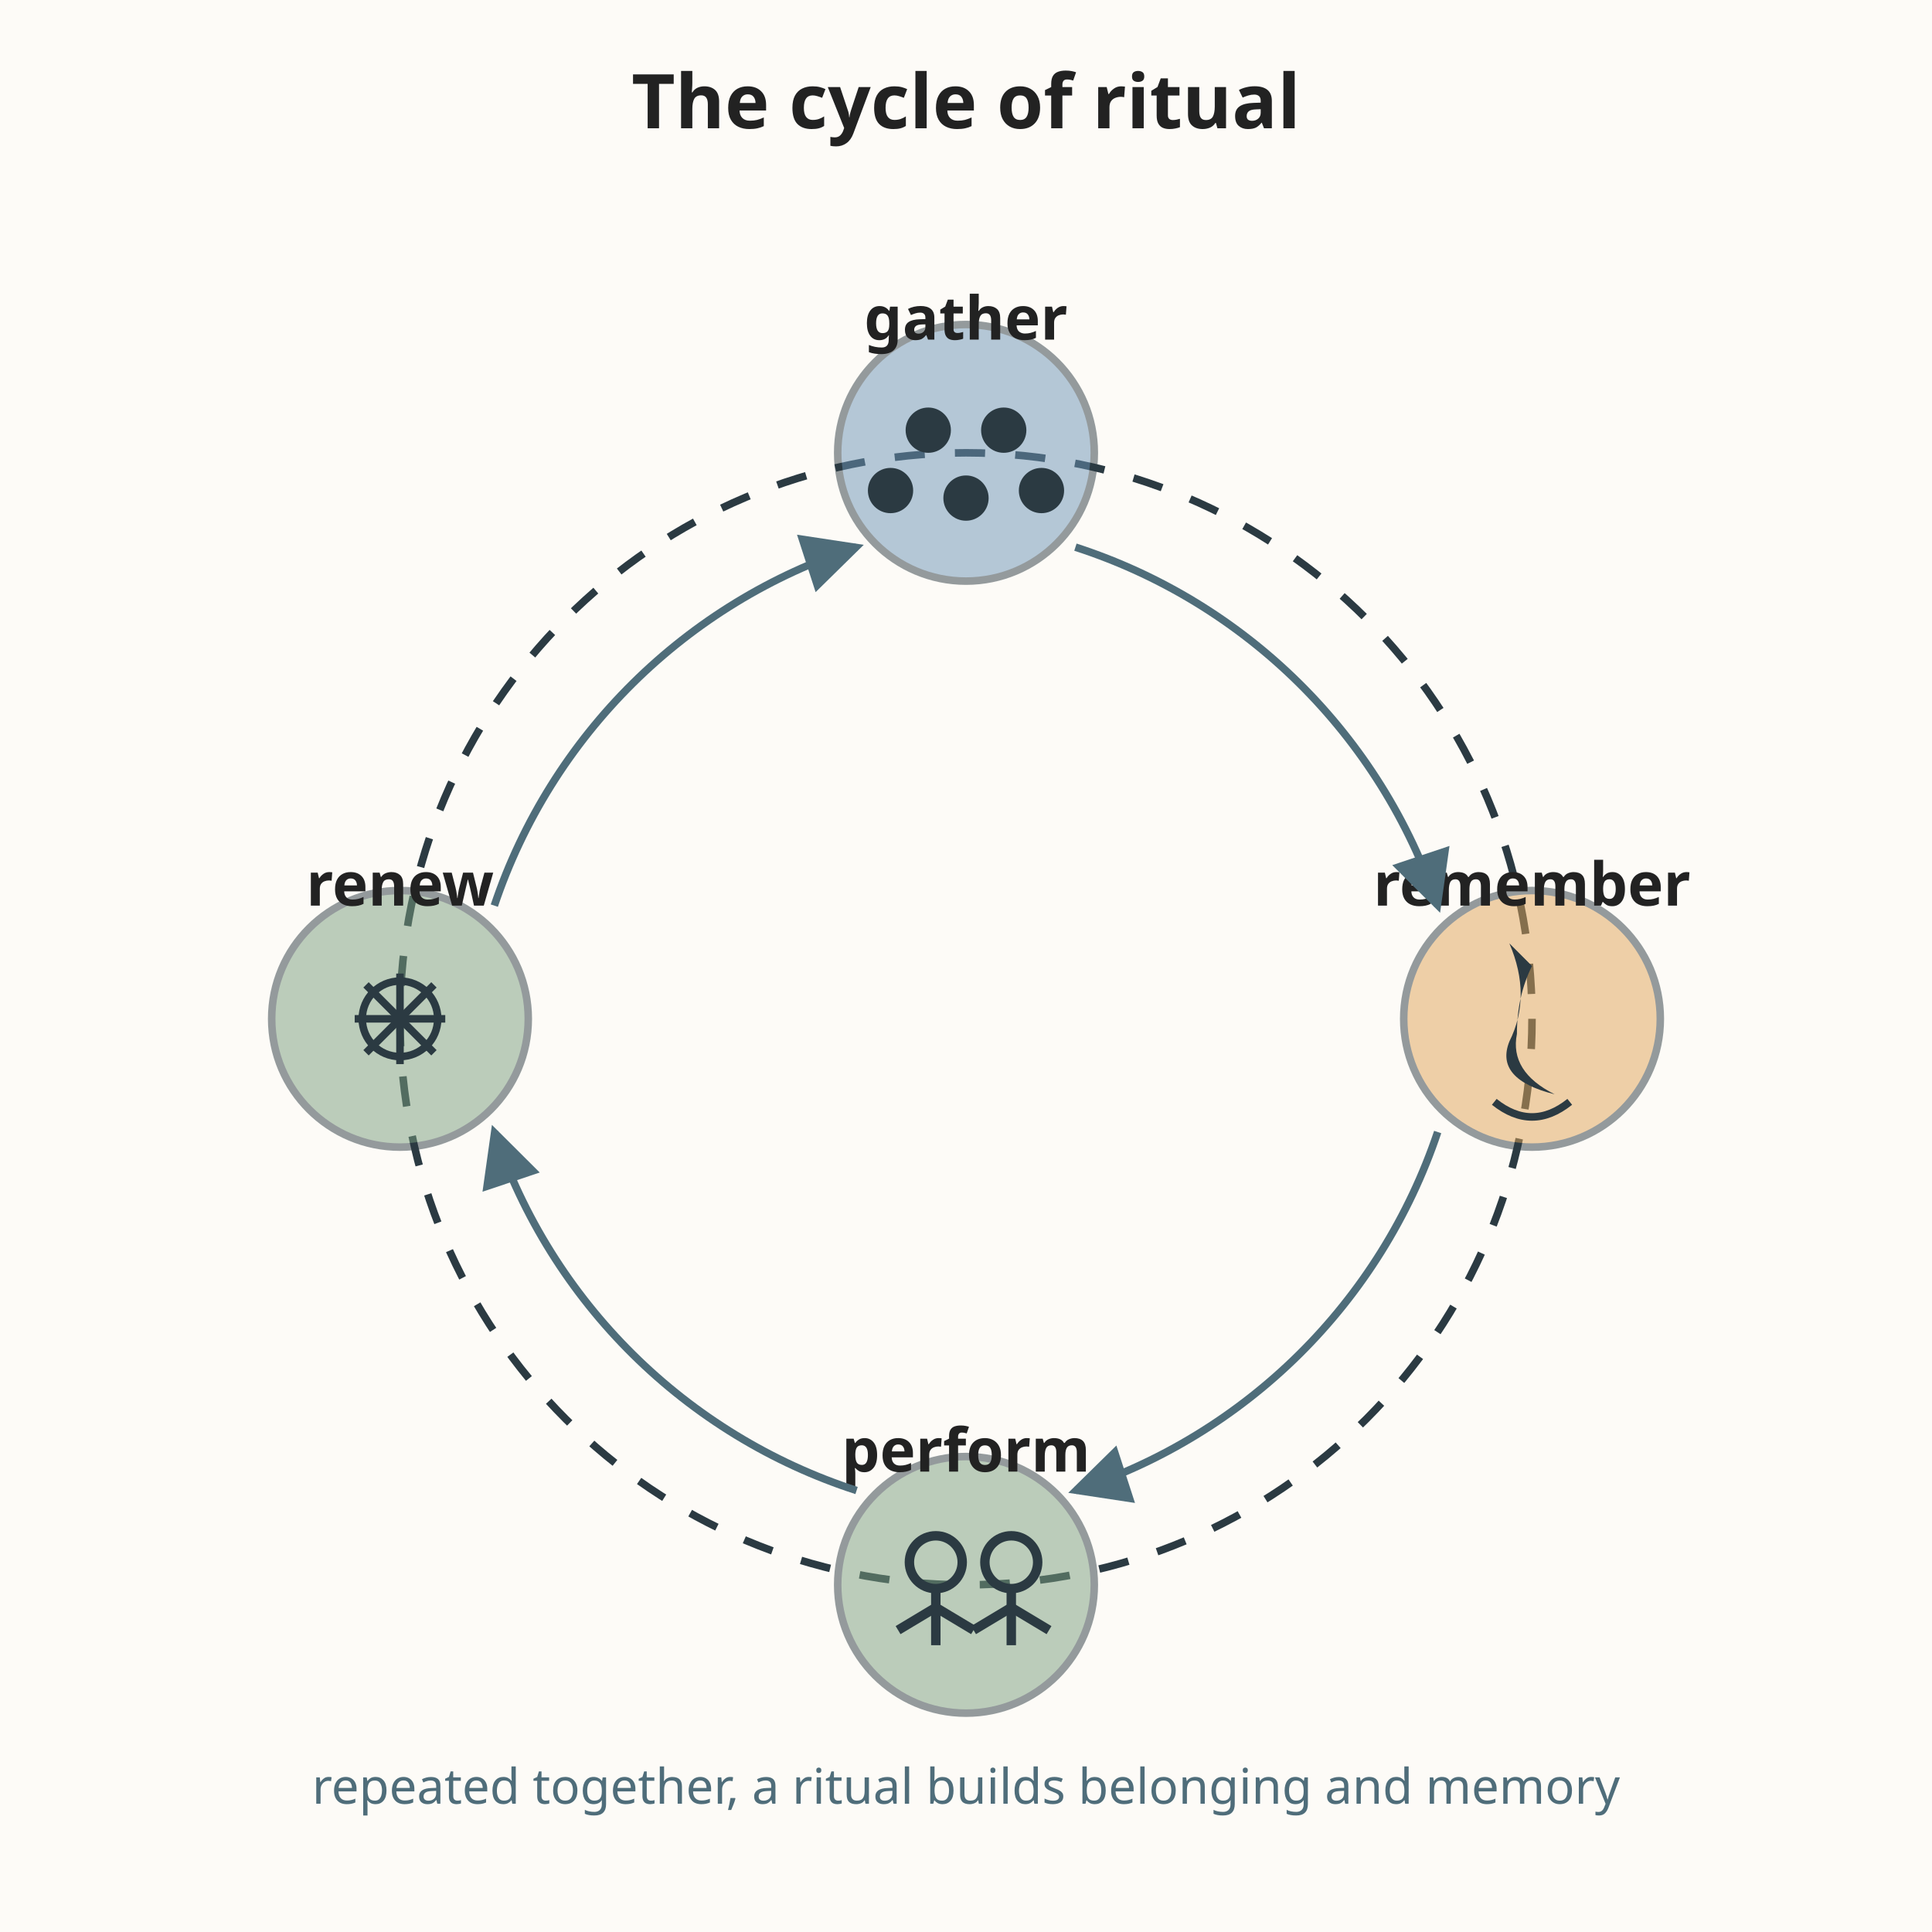
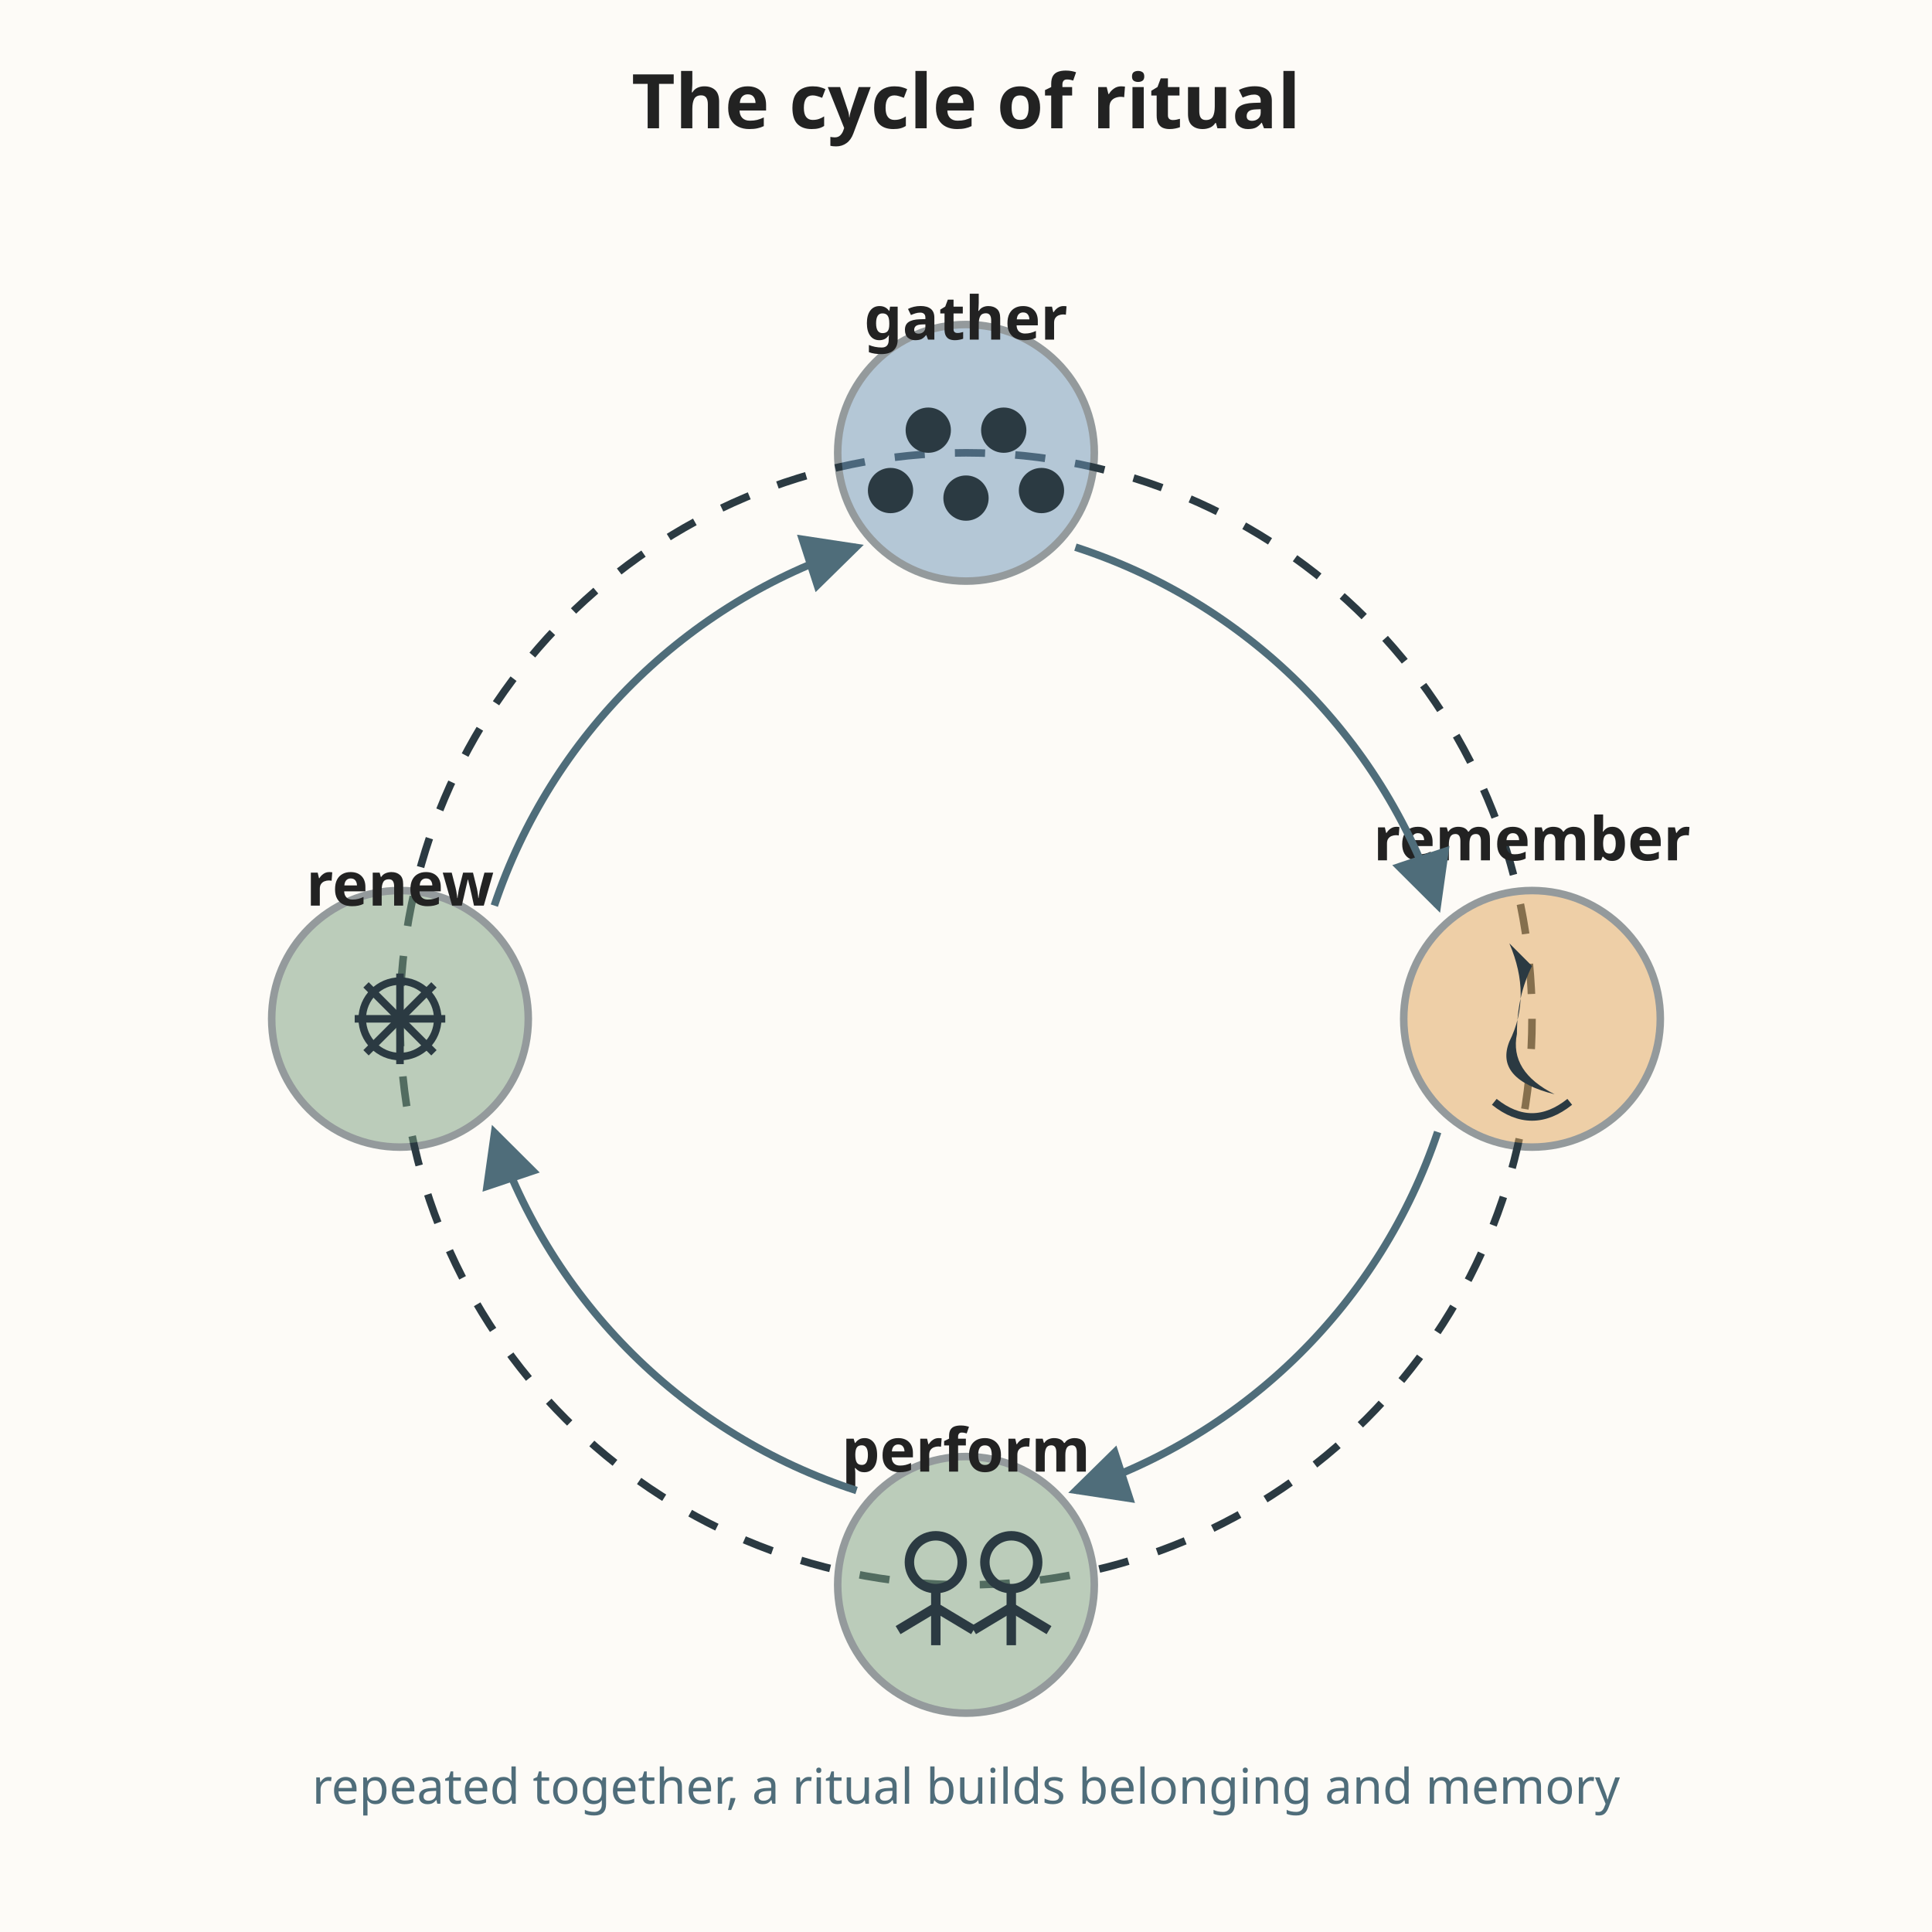
<svg xmlns="http://www.w3.org/2000/svg" viewBox="0 0 512 512" role="img" aria-labelledby="title-L-09-009-06-ritual-cycle desc-L-09-009-06-ritual-cycle">
  <rect width="512" height="512" fill="#fdfbf7" />
  <text x="256" y="34" font-family="system-ui, sans-serif" font-size="20" fill="#222222" text-anchor="middle" font-weight="bold">The cycle of ritual</text>
  <circle cx="256" cy="270" r="150" fill="none" stroke="#2b3a42" stroke-width="2" stroke-dasharray="8 8" />
  <circle cx="256" cy="120" r="34" fill="#6b93b6" opacity="0.5" stroke="#2b3a42" stroke-width="2" />
  <circle cx="246" cy="114" r="6" fill="#2b3a42" />
  <circle cx="266" cy="114" r="6" fill="#2b3a42" />
  <circle cx="236" cy="130" r="6" fill="#2b3a42" />
  <circle cx="276" cy="130" r="6" fill="#2b3a42" />
  <circle cx="256" cy="132" r="6" fill="#2b3a42" />
  <text x="256" y="90" font-family="system-ui, sans-serif" font-size="16" fill="#222222" text-anchor="middle" font-weight="bold">gather</text>
  <circle cx="406" cy="270" r="34" fill="#e0a458" opacity="0.5" stroke="#2b3a42" stroke-width="2" />
  <path d="M400 250 q6 14 0 26 q-4 10 12 14 q-12 -6 -10 -16 q0 -10 4 -18 z" fill="#2b3a42" />
  <path d="M396 292 q10 8 20 0" fill="none" stroke="#2b3a42" stroke-width="2" />
-   <text x="406" y="240" font-family="system-ui, sans-serif" font-size="16" fill="#222222" text-anchor="middle" font-weight="bold">remember</text>
+   <text x="406" y="228" font-family="system-ui, sans-serif" font-size="16" fill="#222222" text-anchor="middle" font-weight="bold">remember</text>
  <circle cx="256" cy="420" r="34" fill="#7a9e7e" opacity="0.5" stroke="#2b3a42" stroke-width="2" />
  <g stroke="#2b3a42" stroke-width="2.5" fill="none">
    <circle cx="248" cy="414" r="7" />
    <line x1="248" y1="421" x2="248" y2="436" />
    <line x1="248" y1="426" x2="238" y2="432" />
    <line x1="248" y1="426" x2="258" y2="432" />
  </g>
  <g stroke="#2b3a42" stroke-width="2.5" fill="none">
    <circle cx="268" cy="414" r="7" />
    <line x1="268" y1="421" x2="268" y2="436" />
    <line x1="268" y1="426" x2="258" y2="432" />
    <line x1="268" y1="426" x2="278" y2="432" />
  </g>
  <text x="256" y="390" font-family="system-ui, sans-serif" font-size="16" fill="#222222" text-anchor="middle" font-weight="bold">perform</text>
  <circle cx="106" cy="270" r="34" fill="#7a9e7e" opacity="0.5" stroke="#2b3a42" stroke-width="2" />
  <circle cx="106" cy="270" r="10" fill="none" stroke="#2b3a42" stroke-width="2" />
  <line x1="106" y1="258" x2="106" y2="282" stroke="#2b3a42" stroke-width="2" />
  <line x1="94" y1="270" x2="118" y2="270" stroke="#2b3a42" stroke-width="2" />
  <line x1="97" y1="261" x2="115" y2="279" stroke="#2b3a42" stroke-width="2" />
  <line x1="115" y1="261" x2="97" y2="279" stroke="#2b3a42" stroke-width="2" />
  <text x="106" y="240" font-family="system-ui, sans-serif" font-size="16" fill="#222222" text-anchor="middle" font-weight="bold">renew</text>
  <path d="M 285 145 A 150 150 0 0 1 381 240" fill="none" stroke="#4f6d7a" stroke-width="2" marker-end="url(#arrow-L-09-009-06-ritual-cycle)" />
  <path d="M 381 300 A 150 150 0 0 1 285 395" fill="none" stroke="#4f6d7a" stroke-width="2" marker-end="url(#arrow-L-09-009-06-ritual-cycle)" />
  <path d="M 227 395 A 150 150 0 0 1 131 300" fill="none" stroke="#4f6d7a" stroke-width="2" marker-end="url(#arrow-L-09-009-06-ritual-cycle)" />
  <path d="M 131 240 A 150 150 0 0 1 227 145" fill="none" stroke="#4f6d7a" stroke-width="2" marker-end="url(#arrow-L-09-009-06-ritual-cycle)" />
  <text x="256" y="478" font-family="system-ui, sans-serif" font-size="13" fill="#4f6d7a" text-anchor="middle">repeated together, a ritual builds belonging and memory</text>
  <defs>
    <marker id="arrow-L-09-009-06-ritual-cycle" markerWidth="8" markerHeight="8" refX="7" refY="4" orient="auto">
      <path d="M0,0 L8,4 L0,8 z" fill="#4f6d7a" />
    </marker>
  </defs>
</svg>
